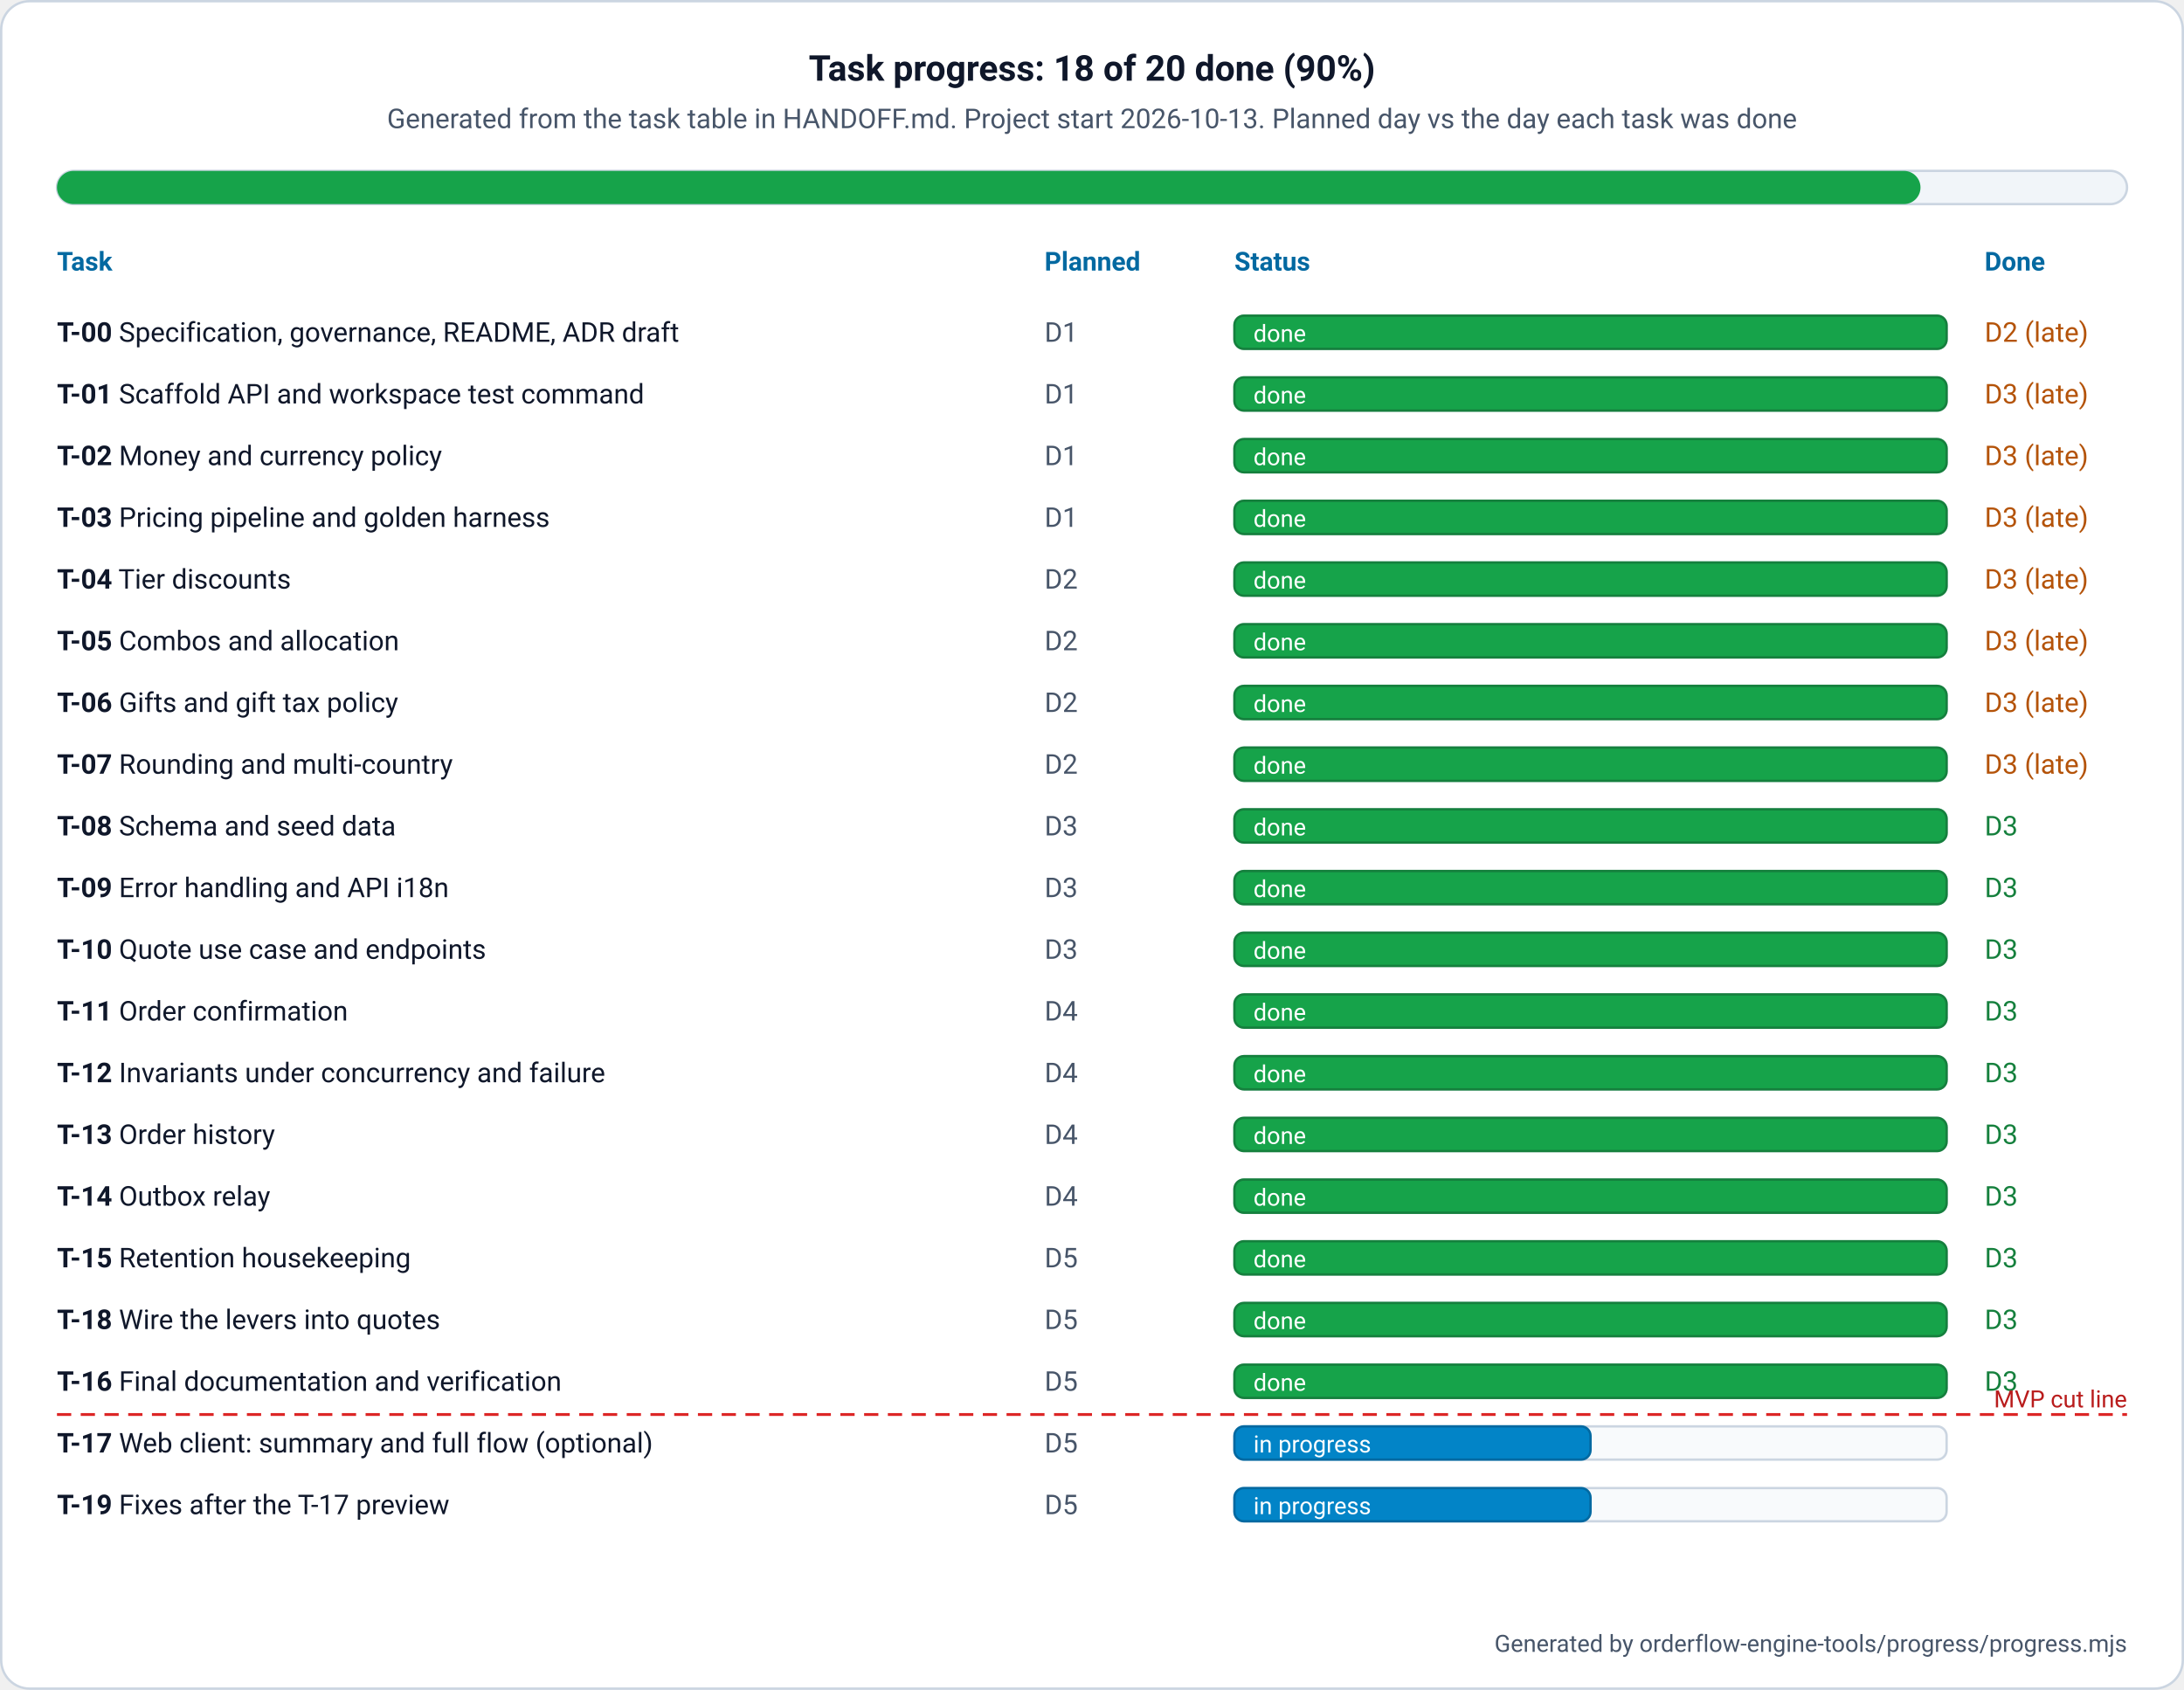
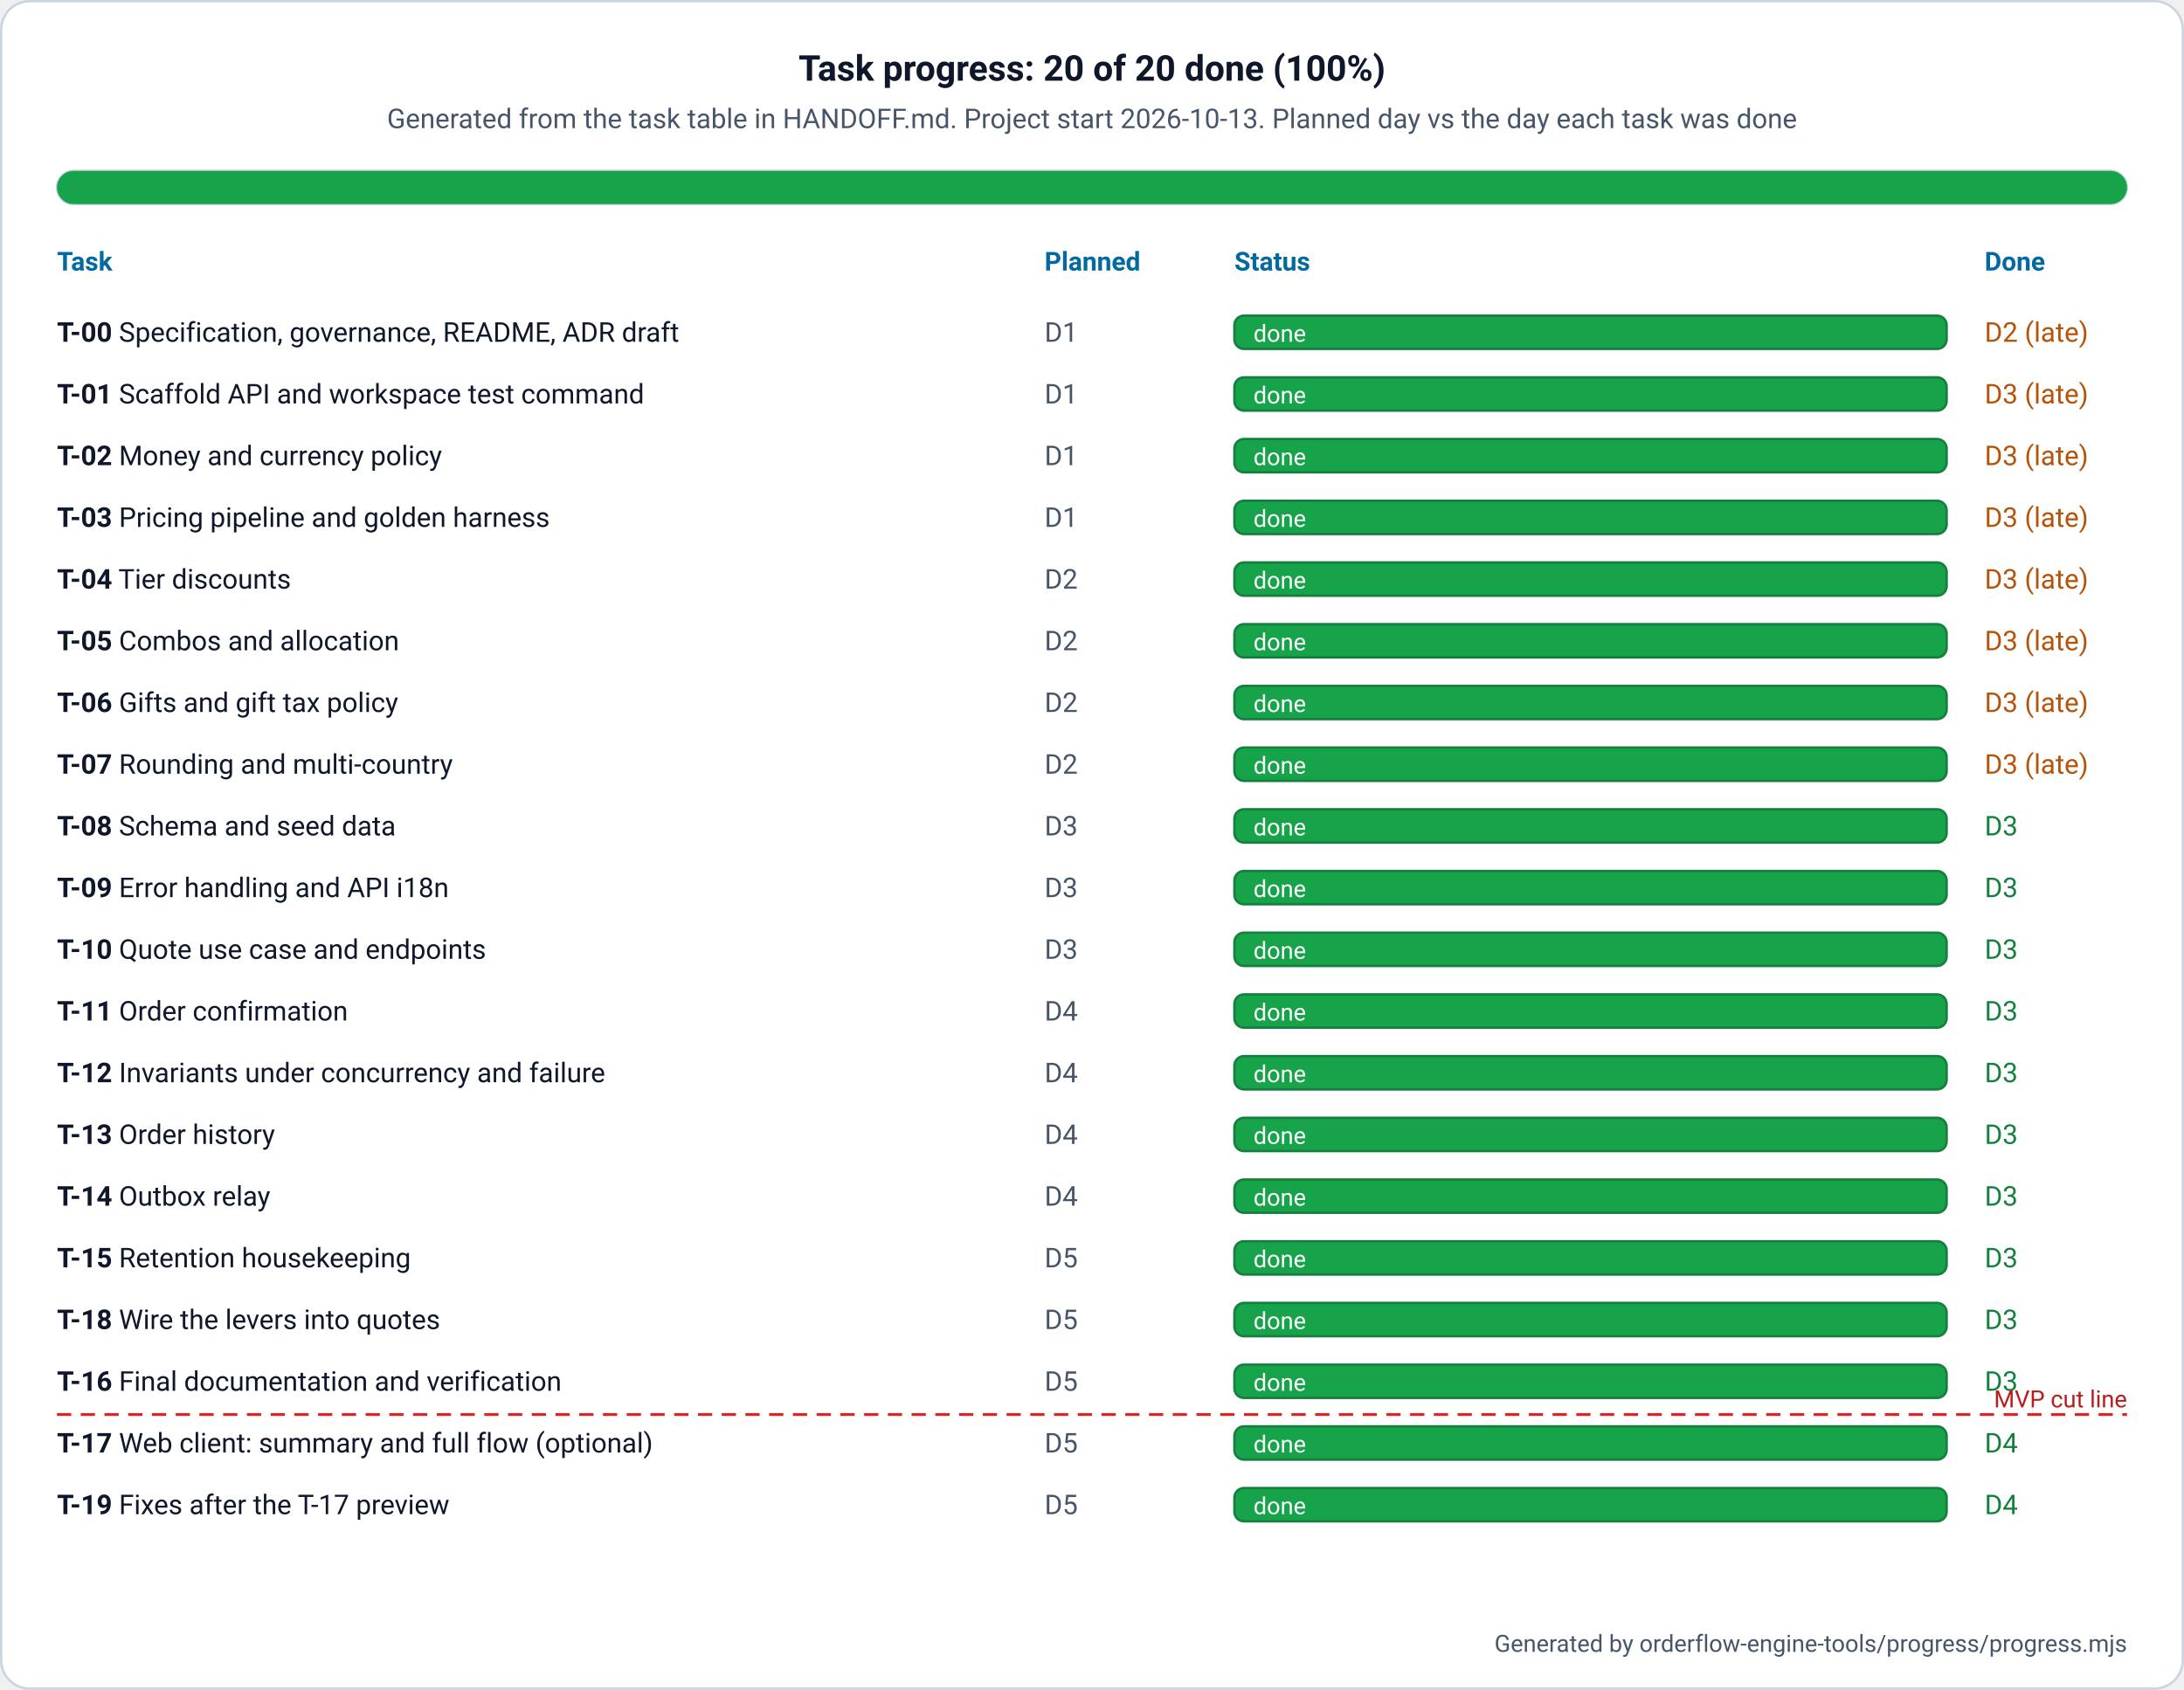
- <svg xmlns="http://www.w3.org/2000/svg" viewBox="0 0 920 712" width="920" height="712" role="img" aria-label="Task progress: 18 of 20 tasks done (90%)" font-family="ui-sans-serif, system-ui, 'Segoe UI', Roboto, Helvetica, Arial, sans-serif">
+ <svg xmlns="http://www.w3.org/2000/svg" viewBox="0 0 920 712" width="920" height="712" role="img" aria-label="Task progress: 20 of 20 tasks done (100%)" font-family="ui-sans-serif, system-ui, 'Segoe UI', Roboto, Helvetica, Arial, sans-serif">
  <rect x="0.5" y="0.5" width="919" height="711" rx="12" fill="#ffffff" stroke="#cbd5e1" />
-   <text x="460" y="34" text-anchor="middle" font-size="15" font-weight="600" fill="#0f172a">Task progress: 18 of 20 done (90%)</text>
+   <text x="460" y="34" text-anchor="middle" font-size="15" font-weight="600" fill="#0f172a">Task progress: 20 of 20 done (100%)</text>
  <text x="460" y="54" text-anchor="middle" font-size="11.5" fill="#475569">Generated from the task table in HANDOFF.md. Project start 2026-10-13. Planned day vs the day each task was done</text>
  <rect x="24" y="72" width="872" height="14" rx="7" fill="#f1f5f9" stroke="#cbd5e1" />
-   <rect x="24" y="72" width="785" height="14" rx="7" fill="#16a34a" />
+   <rect x="24" y="72" width="872" height="14" rx="7" fill="#16a34a" />
  <text x="24" y="114" font-size="11" font-weight="600" fill="#0369a1">Task</text>
  <text x="440" y="114" font-size="11" font-weight="600" fill="#0369a1">Planned</text>
  <text x="520" y="114" font-size="11" font-weight="600" fill="#0369a1">Status</text>
  <text x="836" y="114" font-size="11" font-weight="600" fill="#0369a1">Done</text>
  <text x="24" y="144" font-size="11.5" fill="#0f172a">
    <tspan font-weight="600">T-00</tspan> Specification, governance, README, ADR draft</text>
  <text x="440" y="144" font-size="11.5" fill="#475569">D1</text>
  <rect x="520" y="133" width="300" height="14" rx="4" fill="#f8fafc" stroke="#cbd5e1" />
  <rect x="520" y="133" width="300" height="14" rx="4" fill="#16a34a" stroke="#15803d" />
  <text x="528" y="144" font-size="10" fill="#ffffff">done</text>
  <text x="836" y="144" font-size="11.5" fill="#b45309">D2 (late)</text>
  <text x="24" y="170" font-size="11.5" fill="#0f172a">
    <tspan font-weight="600">T-01</tspan> Scaffold API and workspace test command</text>
  <text x="440" y="170" font-size="11.5" fill="#475569">D1</text>
  <rect x="520" y="159" width="300" height="14" rx="4" fill="#f8fafc" stroke="#cbd5e1" />
  <rect x="520" y="159" width="300" height="14" rx="4" fill="#16a34a" stroke="#15803d" />
  <text x="528" y="170" font-size="10" fill="#ffffff">done</text>
  <text x="836" y="170" font-size="11.5" fill="#b45309">D3 (late)</text>
  <text x="24" y="196" font-size="11.5" fill="#0f172a">
    <tspan font-weight="600">T-02</tspan> Money and currency policy</text>
  <text x="440" y="196" font-size="11.5" fill="#475569">D1</text>
  <rect x="520" y="185" width="300" height="14" rx="4" fill="#f8fafc" stroke="#cbd5e1" />
  <rect x="520" y="185" width="300" height="14" rx="4" fill="#16a34a" stroke="#15803d" />
  <text x="528" y="196" font-size="10" fill="#ffffff">done</text>
  <text x="836" y="196" font-size="11.5" fill="#b45309">D3 (late)</text>
  <text x="24" y="222" font-size="11.5" fill="#0f172a">
    <tspan font-weight="600">T-03</tspan> Pricing pipeline and golden harness</text>
  <text x="440" y="222" font-size="11.5" fill="#475569">D1</text>
  <rect x="520" y="211" width="300" height="14" rx="4" fill="#f8fafc" stroke="#cbd5e1" />
  <rect x="520" y="211" width="300" height="14" rx="4" fill="#16a34a" stroke="#15803d" />
  <text x="528" y="222" font-size="10" fill="#ffffff">done</text>
  <text x="836" y="222" font-size="11.5" fill="#b45309">D3 (late)</text>
  <text x="24" y="248" font-size="11.5" fill="#0f172a">
    <tspan font-weight="600">T-04</tspan> Tier discounts</text>
  <text x="440" y="248" font-size="11.5" fill="#475569">D2</text>
  <rect x="520" y="237" width="300" height="14" rx="4" fill="#f8fafc" stroke="#cbd5e1" />
  <rect x="520" y="237" width="300" height="14" rx="4" fill="#16a34a" stroke="#15803d" />
  <text x="528" y="248" font-size="10" fill="#ffffff">done</text>
  <text x="836" y="248" font-size="11.5" fill="#b45309">D3 (late)</text>
  <text x="24" y="274" font-size="11.5" fill="#0f172a">
    <tspan font-weight="600">T-05</tspan> Combos and allocation</text>
  <text x="440" y="274" font-size="11.5" fill="#475569">D2</text>
  <rect x="520" y="263" width="300" height="14" rx="4" fill="#f8fafc" stroke="#cbd5e1" />
  <rect x="520" y="263" width="300" height="14" rx="4" fill="#16a34a" stroke="#15803d" />
  <text x="528" y="274" font-size="10" fill="#ffffff">done</text>
  <text x="836" y="274" font-size="11.5" fill="#b45309">D3 (late)</text>
  <text x="24" y="300" font-size="11.5" fill="#0f172a">
    <tspan font-weight="600">T-06</tspan> Gifts and gift tax policy</text>
  <text x="440" y="300" font-size="11.5" fill="#475569">D2</text>
  <rect x="520" y="289" width="300" height="14" rx="4" fill="#f8fafc" stroke="#cbd5e1" />
  <rect x="520" y="289" width="300" height="14" rx="4" fill="#16a34a" stroke="#15803d" />
  <text x="528" y="300" font-size="10" fill="#ffffff">done</text>
  <text x="836" y="300" font-size="11.5" fill="#b45309">D3 (late)</text>
  <text x="24" y="326" font-size="11.5" fill="#0f172a">
    <tspan font-weight="600">T-07</tspan> Rounding and multi-country</text>
  <text x="440" y="326" font-size="11.5" fill="#475569">D2</text>
  <rect x="520" y="315" width="300" height="14" rx="4" fill="#f8fafc" stroke="#cbd5e1" />
  <rect x="520" y="315" width="300" height="14" rx="4" fill="#16a34a" stroke="#15803d" />
  <text x="528" y="326" font-size="10" fill="#ffffff">done</text>
  <text x="836" y="326" font-size="11.5" fill="#b45309">D3 (late)</text>
  <text x="24" y="352" font-size="11.5" fill="#0f172a">
    <tspan font-weight="600">T-08</tspan> Schema and seed data</text>
  <text x="440" y="352" font-size="11.5" fill="#475569">D3</text>
  <rect x="520" y="341" width="300" height="14" rx="4" fill="#f8fafc" stroke="#cbd5e1" />
  <rect x="520" y="341" width="300" height="14" rx="4" fill="#16a34a" stroke="#15803d" />
  <text x="528" y="352" font-size="10" fill="#ffffff">done</text>
  <text x="836" y="352" font-size="11.5" fill="#15803d">D3</text>
  <text x="24" y="378" font-size="11.5" fill="#0f172a">
    <tspan font-weight="600">T-09</tspan> Error handling and API i18n</text>
  <text x="440" y="378" font-size="11.5" fill="#475569">D3</text>
  <rect x="520" y="367" width="300" height="14" rx="4" fill="#f8fafc" stroke="#cbd5e1" />
  <rect x="520" y="367" width="300" height="14" rx="4" fill="#16a34a" stroke="#15803d" />
  <text x="528" y="378" font-size="10" fill="#ffffff">done</text>
  <text x="836" y="378" font-size="11.5" fill="#15803d">D3</text>
  <text x="24" y="404" font-size="11.5" fill="#0f172a">
    <tspan font-weight="600">T-10</tspan> Quote use case and endpoints</text>
  <text x="440" y="404" font-size="11.5" fill="#475569">D3</text>
  <rect x="520" y="393" width="300" height="14" rx="4" fill="#f8fafc" stroke="#cbd5e1" />
  <rect x="520" y="393" width="300" height="14" rx="4" fill="#16a34a" stroke="#15803d" />
  <text x="528" y="404" font-size="10" fill="#ffffff">done</text>
  <text x="836" y="404" font-size="11.5" fill="#15803d">D3</text>
  <text x="24" y="430" font-size="11.5" fill="#0f172a">
    <tspan font-weight="600">T-11</tspan> Order confirmation</text>
  <text x="440" y="430" font-size="11.5" fill="#475569">D4</text>
  <rect x="520" y="419" width="300" height="14" rx="4" fill="#f8fafc" stroke="#cbd5e1" />
  <rect x="520" y="419" width="300" height="14" rx="4" fill="#16a34a" stroke="#15803d" />
  <text x="528" y="430" font-size="10" fill="#ffffff">done</text>
  <text x="836" y="430" font-size="11.5" fill="#15803d">D3</text>
  <text x="24" y="456" font-size="11.5" fill="#0f172a">
    <tspan font-weight="600">T-12</tspan> Invariants under concurrency and failure</text>
  <text x="440" y="456" font-size="11.5" fill="#475569">D4</text>
  <rect x="520" y="445" width="300" height="14" rx="4" fill="#f8fafc" stroke="#cbd5e1" />
  <rect x="520" y="445" width="300" height="14" rx="4" fill="#16a34a" stroke="#15803d" />
  <text x="528" y="456" font-size="10" fill="#ffffff">done</text>
  <text x="836" y="456" font-size="11.5" fill="#15803d">D3</text>
  <text x="24" y="482" font-size="11.5" fill="#0f172a">
    <tspan font-weight="600">T-13</tspan> Order history</text>
  <text x="440" y="482" font-size="11.5" fill="#475569">D4</text>
  <rect x="520" y="471" width="300" height="14" rx="4" fill="#f8fafc" stroke="#cbd5e1" />
  <rect x="520" y="471" width="300" height="14" rx="4" fill="#16a34a" stroke="#15803d" />
  <text x="528" y="482" font-size="10" fill="#ffffff">done</text>
  <text x="836" y="482" font-size="11.5" fill="#15803d">D3</text>
  <text x="24" y="508" font-size="11.5" fill="#0f172a">
    <tspan font-weight="600">T-14</tspan> Outbox relay</text>
  <text x="440" y="508" font-size="11.5" fill="#475569">D4</text>
  <rect x="520" y="497" width="300" height="14" rx="4" fill="#f8fafc" stroke="#cbd5e1" />
  <rect x="520" y="497" width="300" height="14" rx="4" fill="#16a34a" stroke="#15803d" />
  <text x="528" y="508" font-size="10" fill="#ffffff">done</text>
  <text x="836" y="508" font-size="11.5" fill="#15803d">D3</text>
  <text x="24" y="534" font-size="11.5" fill="#0f172a">
    <tspan font-weight="600">T-15</tspan> Retention housekeeping</text>
  <text x="440" y="534" font-size="11.5" fill="#475569">D5</text>
  <rect x="520" y="523" width="300" height="14" rx="4" fill="#f8fafc" stroke="#cbd5e1" />
  <rect x="520" y="523" width="300" height="14" rx="4" fill="#16a34a" stroke="#15803d" />
  <text x="528" y="534" font-size="10" fill="#ffffff">done</text>
  <text x="836" y="534" font-size="11.5" fill="#15803d">D3</text>
  <text x="24" y="560" font-size="11.5" fill="#0f172a">
    <tspan font-weight="600">T-18</tspan> Wire the levers into quotes</text>
  <text x="440" y="560" font-size="11.5" fill="#475569">D5</text>
  <rect x="520" y="549" width="300" height="14" rx="4" fill="#f8fafc" stroke="#cbd5e1" />
  <rect x="520" y="549" width="300" height="14" rx="4" fill="#16a34a" stroke="#15803d" />
  <text x="528" y="560" font-size="10" fill="#ffffff">done</text>
  <text x="836" y="560" font-size="11.5" fill="#15803d">D3</text>
  <text x="24" y="586" font-size="11.5" fill="#0f172a">
    <tspan font-weight="600">T-16</tspan> Final documentation and verification</text>
  <text x="440" y="586" font-size="11.5" fill="#475569">D5</text>
  <rect x="520" y="575" width="300" height="14" rx="4" fill="#f8fafc" stroke="#cbd5e1" />
  <rect x="520" y="575" width="300" height="14" rx="4" fill="#16a34a" stroke="#15803d" />
  <text x="528" y="586" font-size="10" fill="#ffffff">done</text>
  <text x="836" y="586" font-size="11.5" fill="#15803d">D3</text>
  <line x1="24" y1="596" x2="896" y2="596" stroke="#dc2626" stroke-width="1.2" stroke-dasharray="6 4" />
  <text x="896" y="593" text-anchor="end" font-size="10" fill="#b91c1c">MVP cut line</text>
  <text x="24" y="612" font-size="11.5" fill="#0f172a">
    <tspan font-weight="600">T-17</tspan> Web client: summary and full flow (optional)</text>
  <text x="440" y="612" font-size="11.5" fill="#475569">D5</text>
  <rect x="520" y="601" width="300" height="14" rx="4" fill="#f8fafc" stroke="#cbd5e1" />
-   <rect x="520" y="601" width="150" height="14" rx="4" fill="#0284c7" stroke="#0369a1" />
-   <text x="528" y="612" font-size="10" fill="#ffffff">in progress</text>
+   <rect x="520" y="601" width="300" height="14" rx="4" fill="#16a34a" stroke="#15803d" />
+   <text x="528" y="612" font-size="10" fill="#ffffff">done</text>
+   <text x="836" y="612" font-size="11.5" fill="#15803d">D4</text>
  <text x="24" y="638" font-size="11.5" fill="#0f172a">
    <tspan font-weight="600">T-19</tspan> Fixes after the T-17 preview</text>
  <text x="440" y="638" font-size="11.5" fill="#475569">D5</text>
  <rect x="520" y="627" width="300" height="14" rx="4" fill="#f8fafc" stroke="#cbd5e1" />
-   <rect x="520" y="627" width="150" height="14" rx="4" fill="#0284c7" stroke="#0369a1" />
-   <text x="528" y="638" font-size="10" fill="#ffffff">in progress</text>
+   <rect x="520" y="627" width="300" height="14" rx="4" fill="#16a34a" stroke="#15803d" />
+   <text x="528" y="638" font-size="10" fill="#ffffff">done</text>
+   <text x="836" y="638" font-size="11.5" fill="#15803d">D4</text>
  <text x="896" y="696" text-anchor="end" font-size="10" fill="#475569">Generated by orderflow-engine-tools/progress/progress.mjs</text>
</svg>
